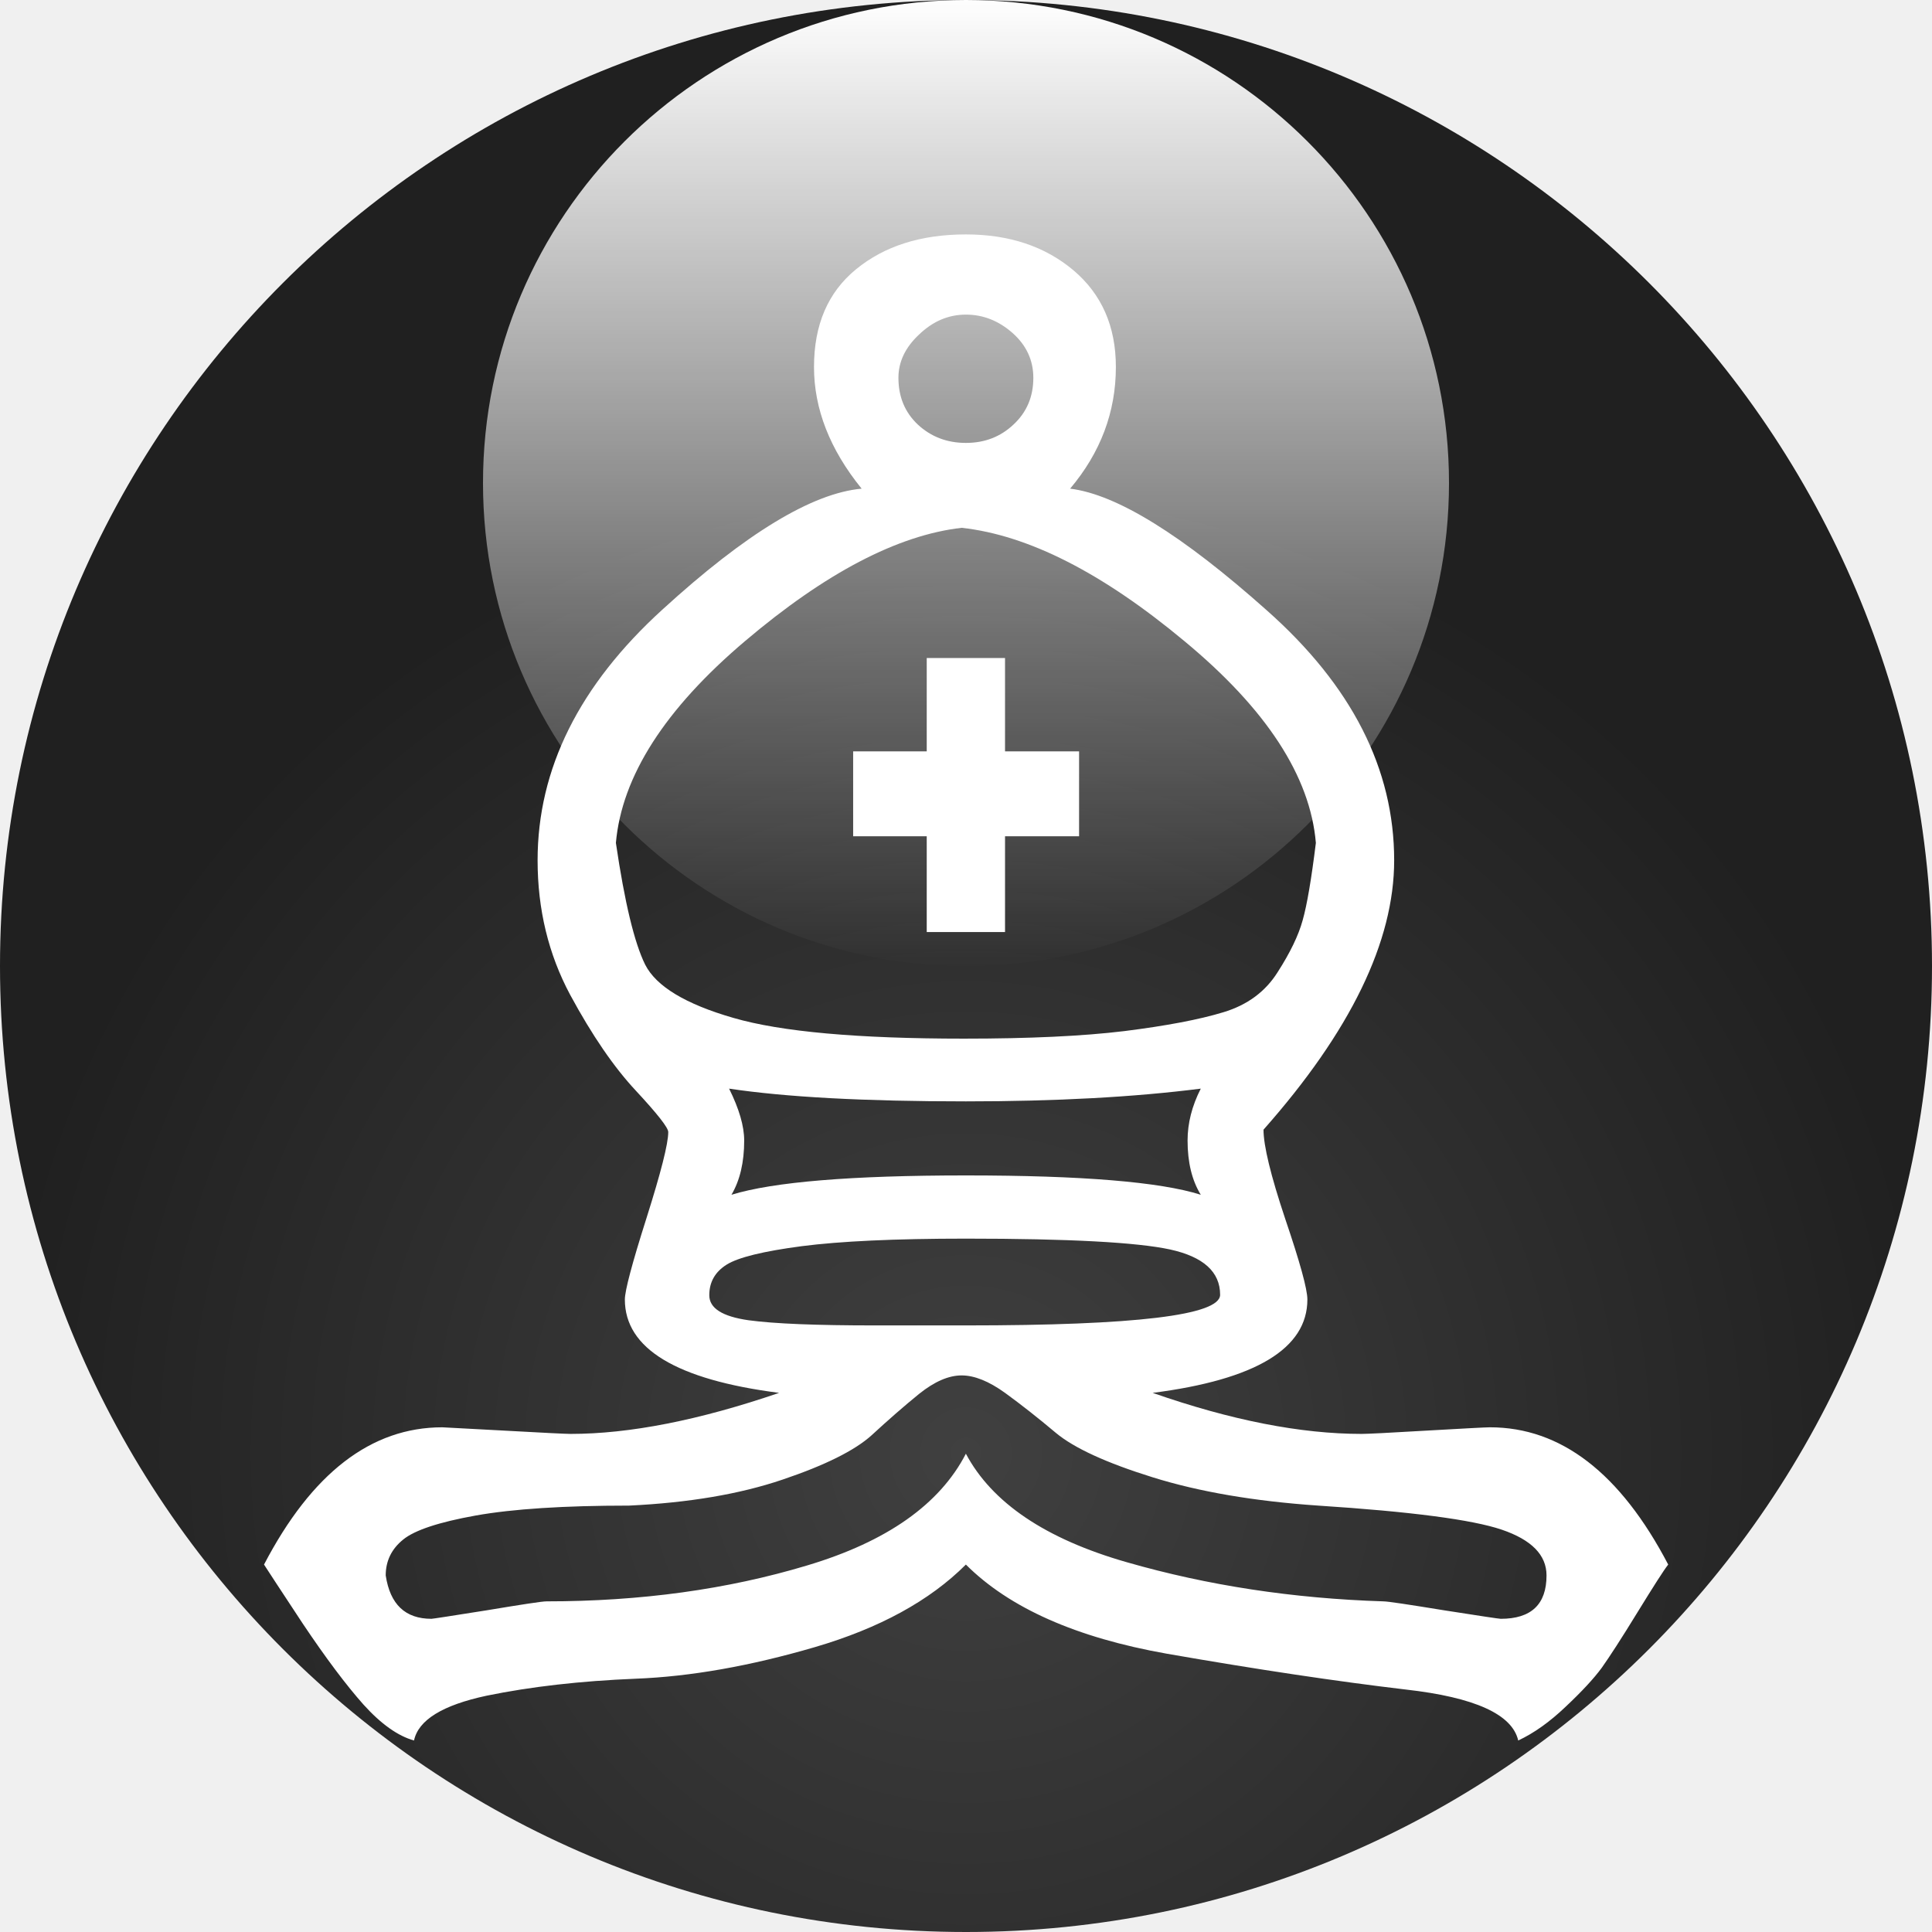
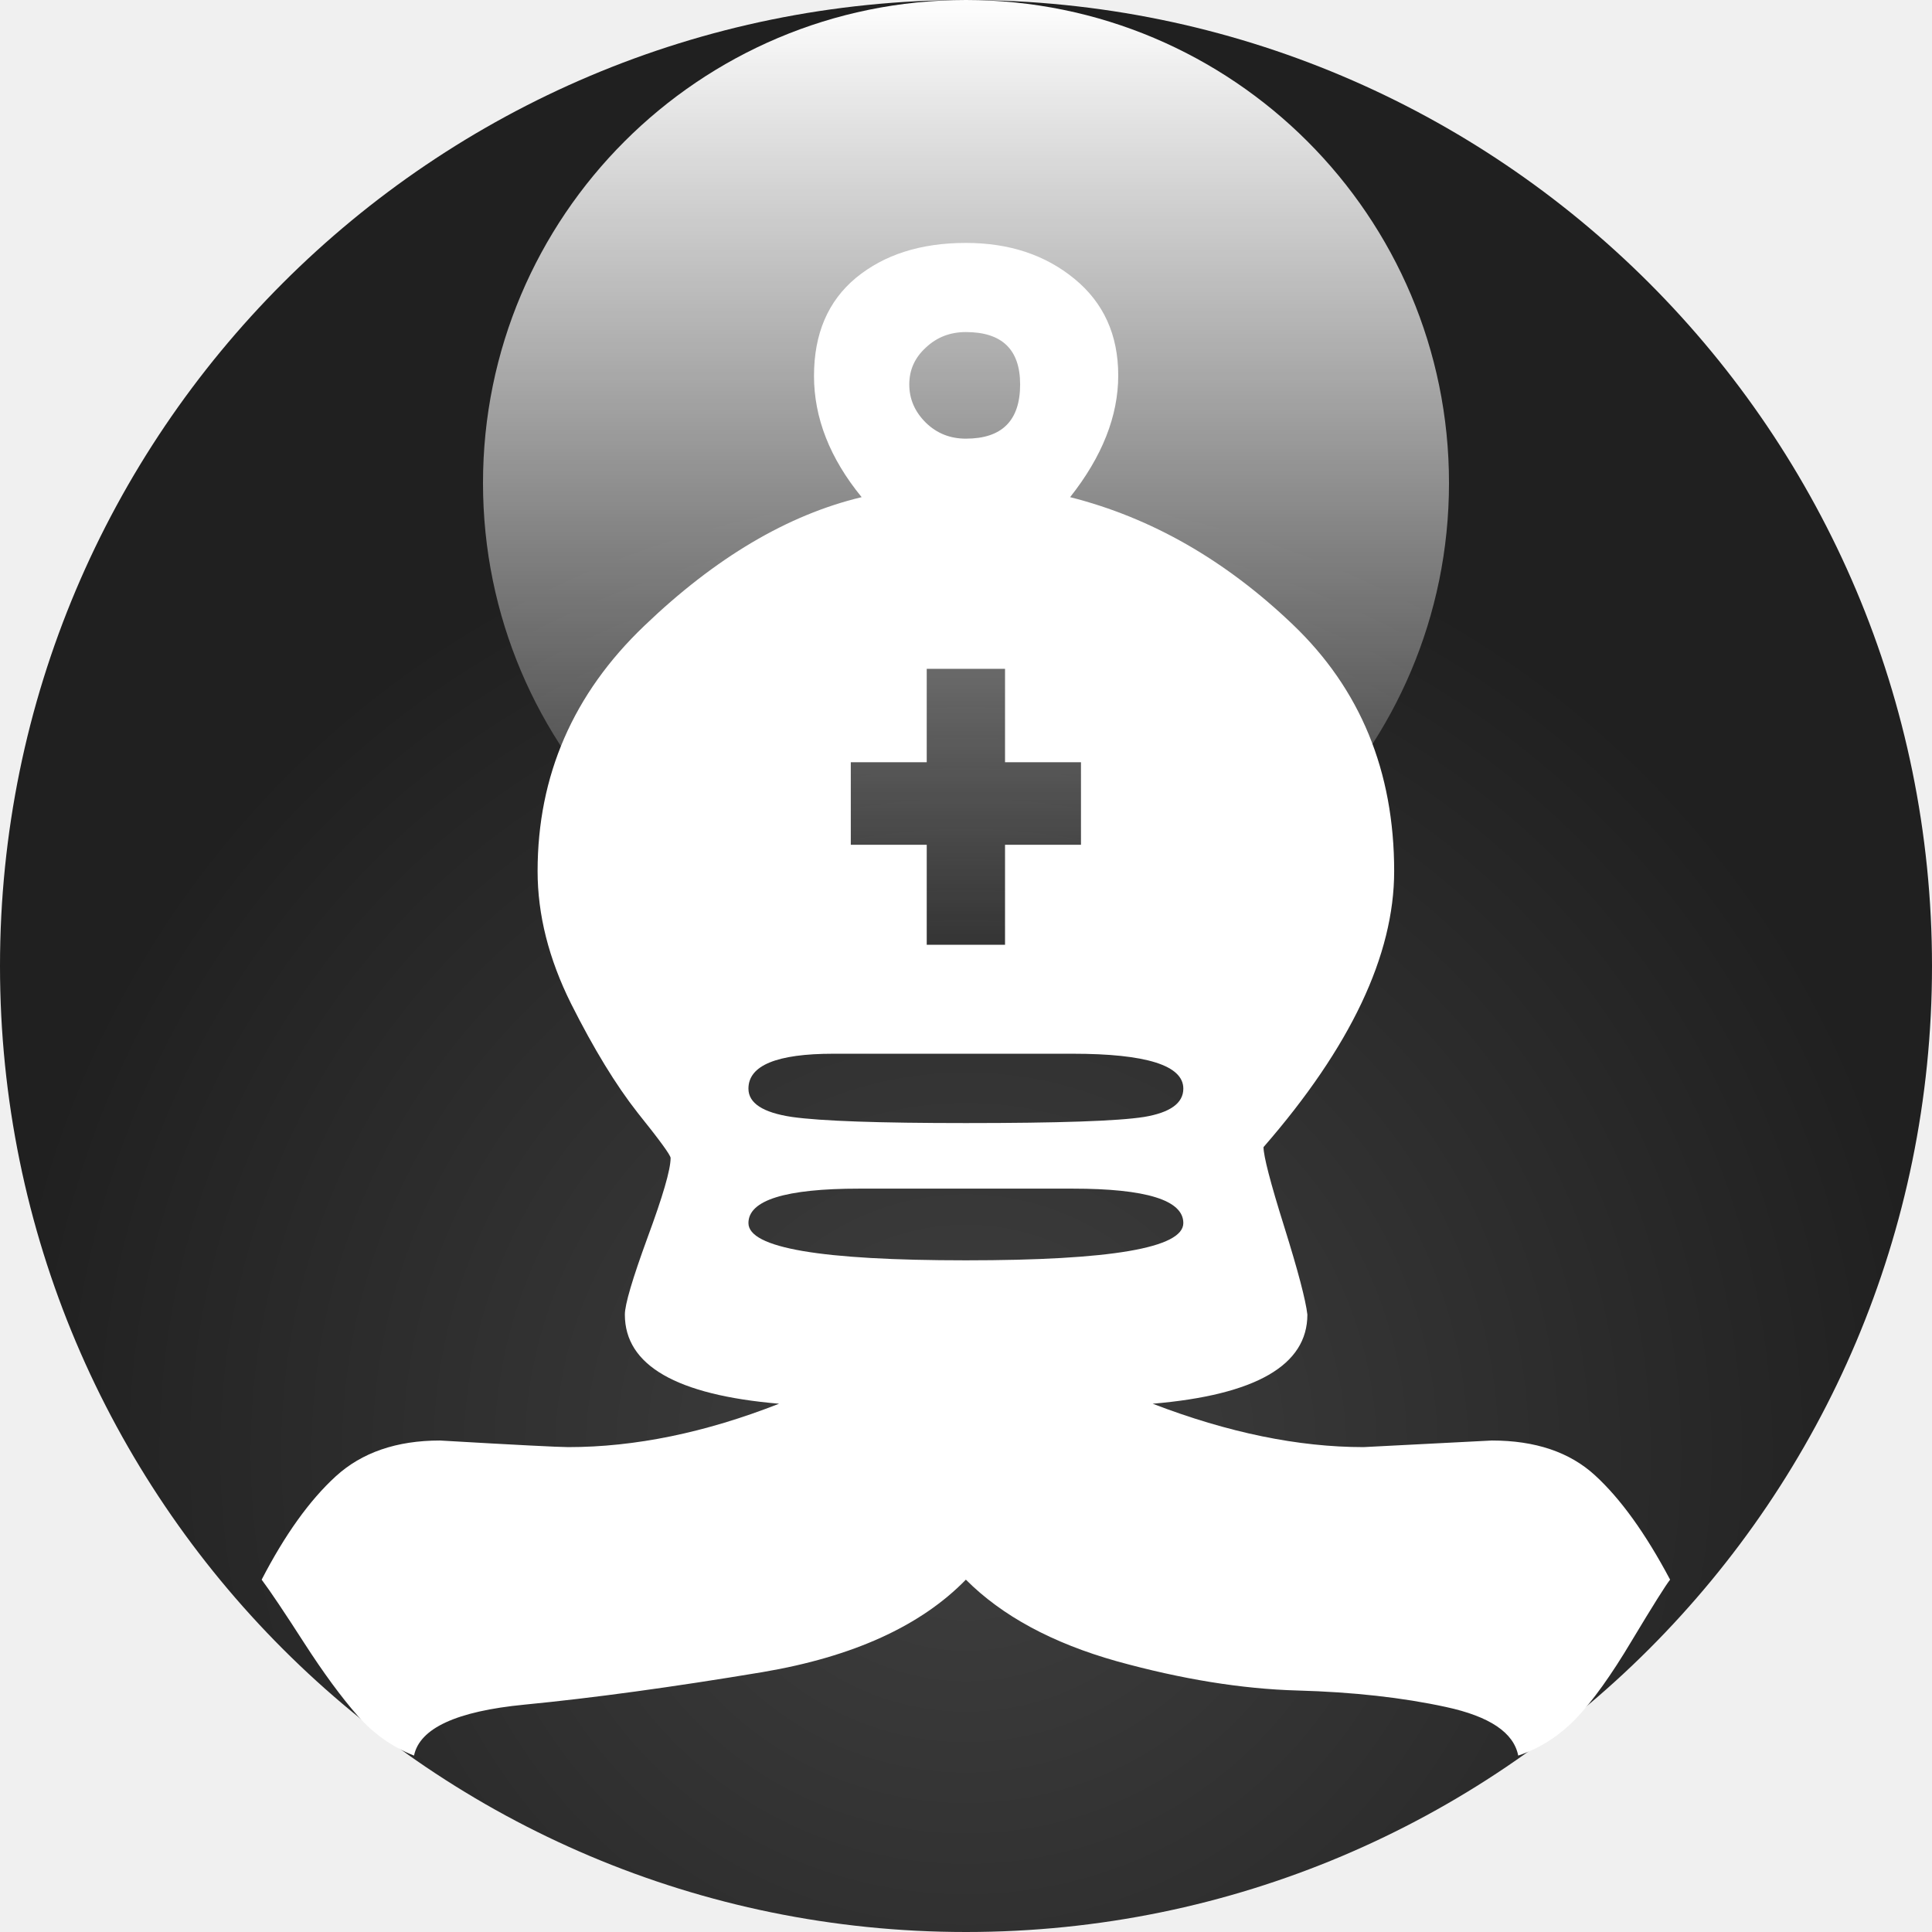
- <svg height="64" width="64">
-   <radialGradient cy="75%" id="gradient1">
-     <stop offset="0%" stop-color="#404040" />
-     <stop offset="100%" stop-color="#202020" />
-   </radialGradient>
-   <linearGradient id="gradient2" x1="50%" x2="50%" y1="0%" y2="100%">
-     <stop offset="0%" stop-color="#FFFFFF" />
-     <stop offset="100%" stop-color="#FFFFFF" stop-opacity="0" />
-   </linearGradient>
+ <svg xmlns="http://www.w3.org/2000/svg" height="64" width="64">
+   <defs>
+     <radialGradient cy="75%" id="gradient1">
+       <stop offset="0%" stop-color="#404040" />
+       <stop offset="100%" stop-color="#202020" />
+     </radialGradient>
+     <linearGradient id="gradient2" x1="50%" x2="50%" y1="0%" y2="100%">
+       <stop offset="0%" stop-color="#FFFFFF" />
+       <stop offset="100%" stop-color="#FFFFFF" stop-opacity="0" />
+     </linearGradient>
+   </defs>
  <circle cx="32" cy="32" fill="url(#gradient1)" r="32" />
  <circle cx="32" cy="16" fill="url(#gradient2)" r="16" />
-   <text fill="#FFFFFF" font-family="FreeSerif" font-size="72" text-anchor="middle" x="32" y="56">♗</text>
+   <text fill="#FFFFFF" font-family="FreeSerif" font-size="72" text-anchor="middle" x="32" y="56">♝</text>
</svg>
